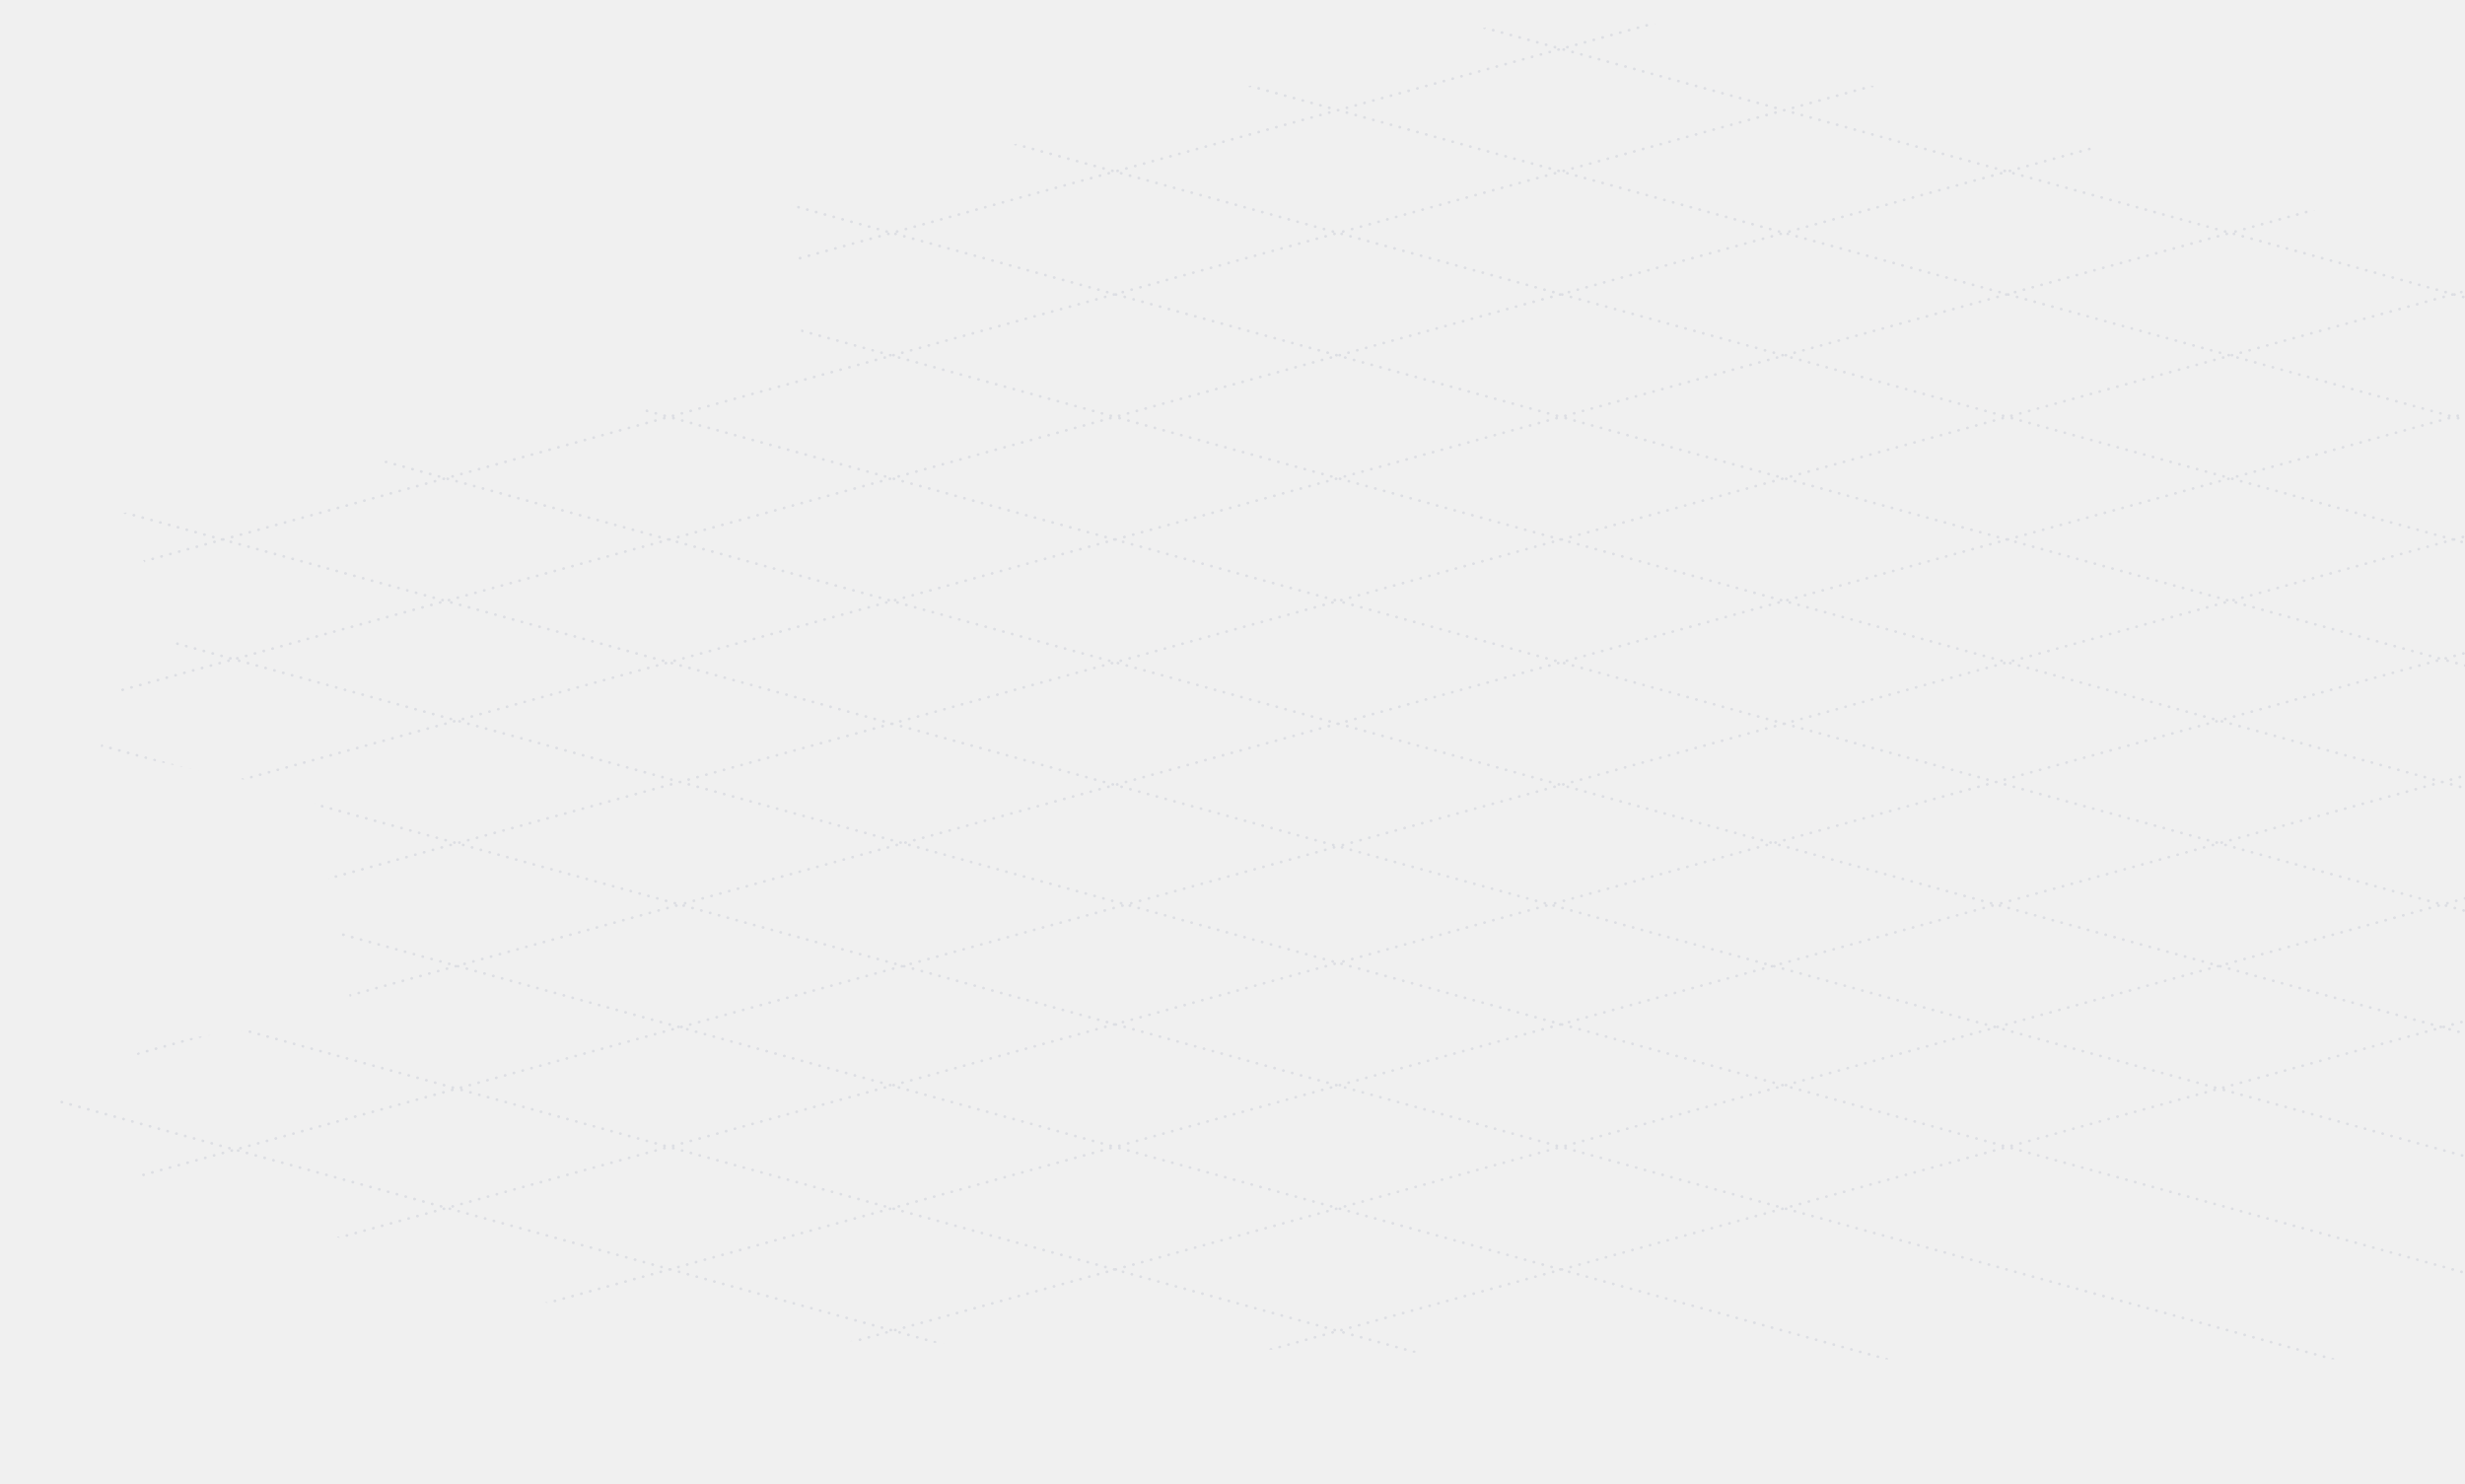
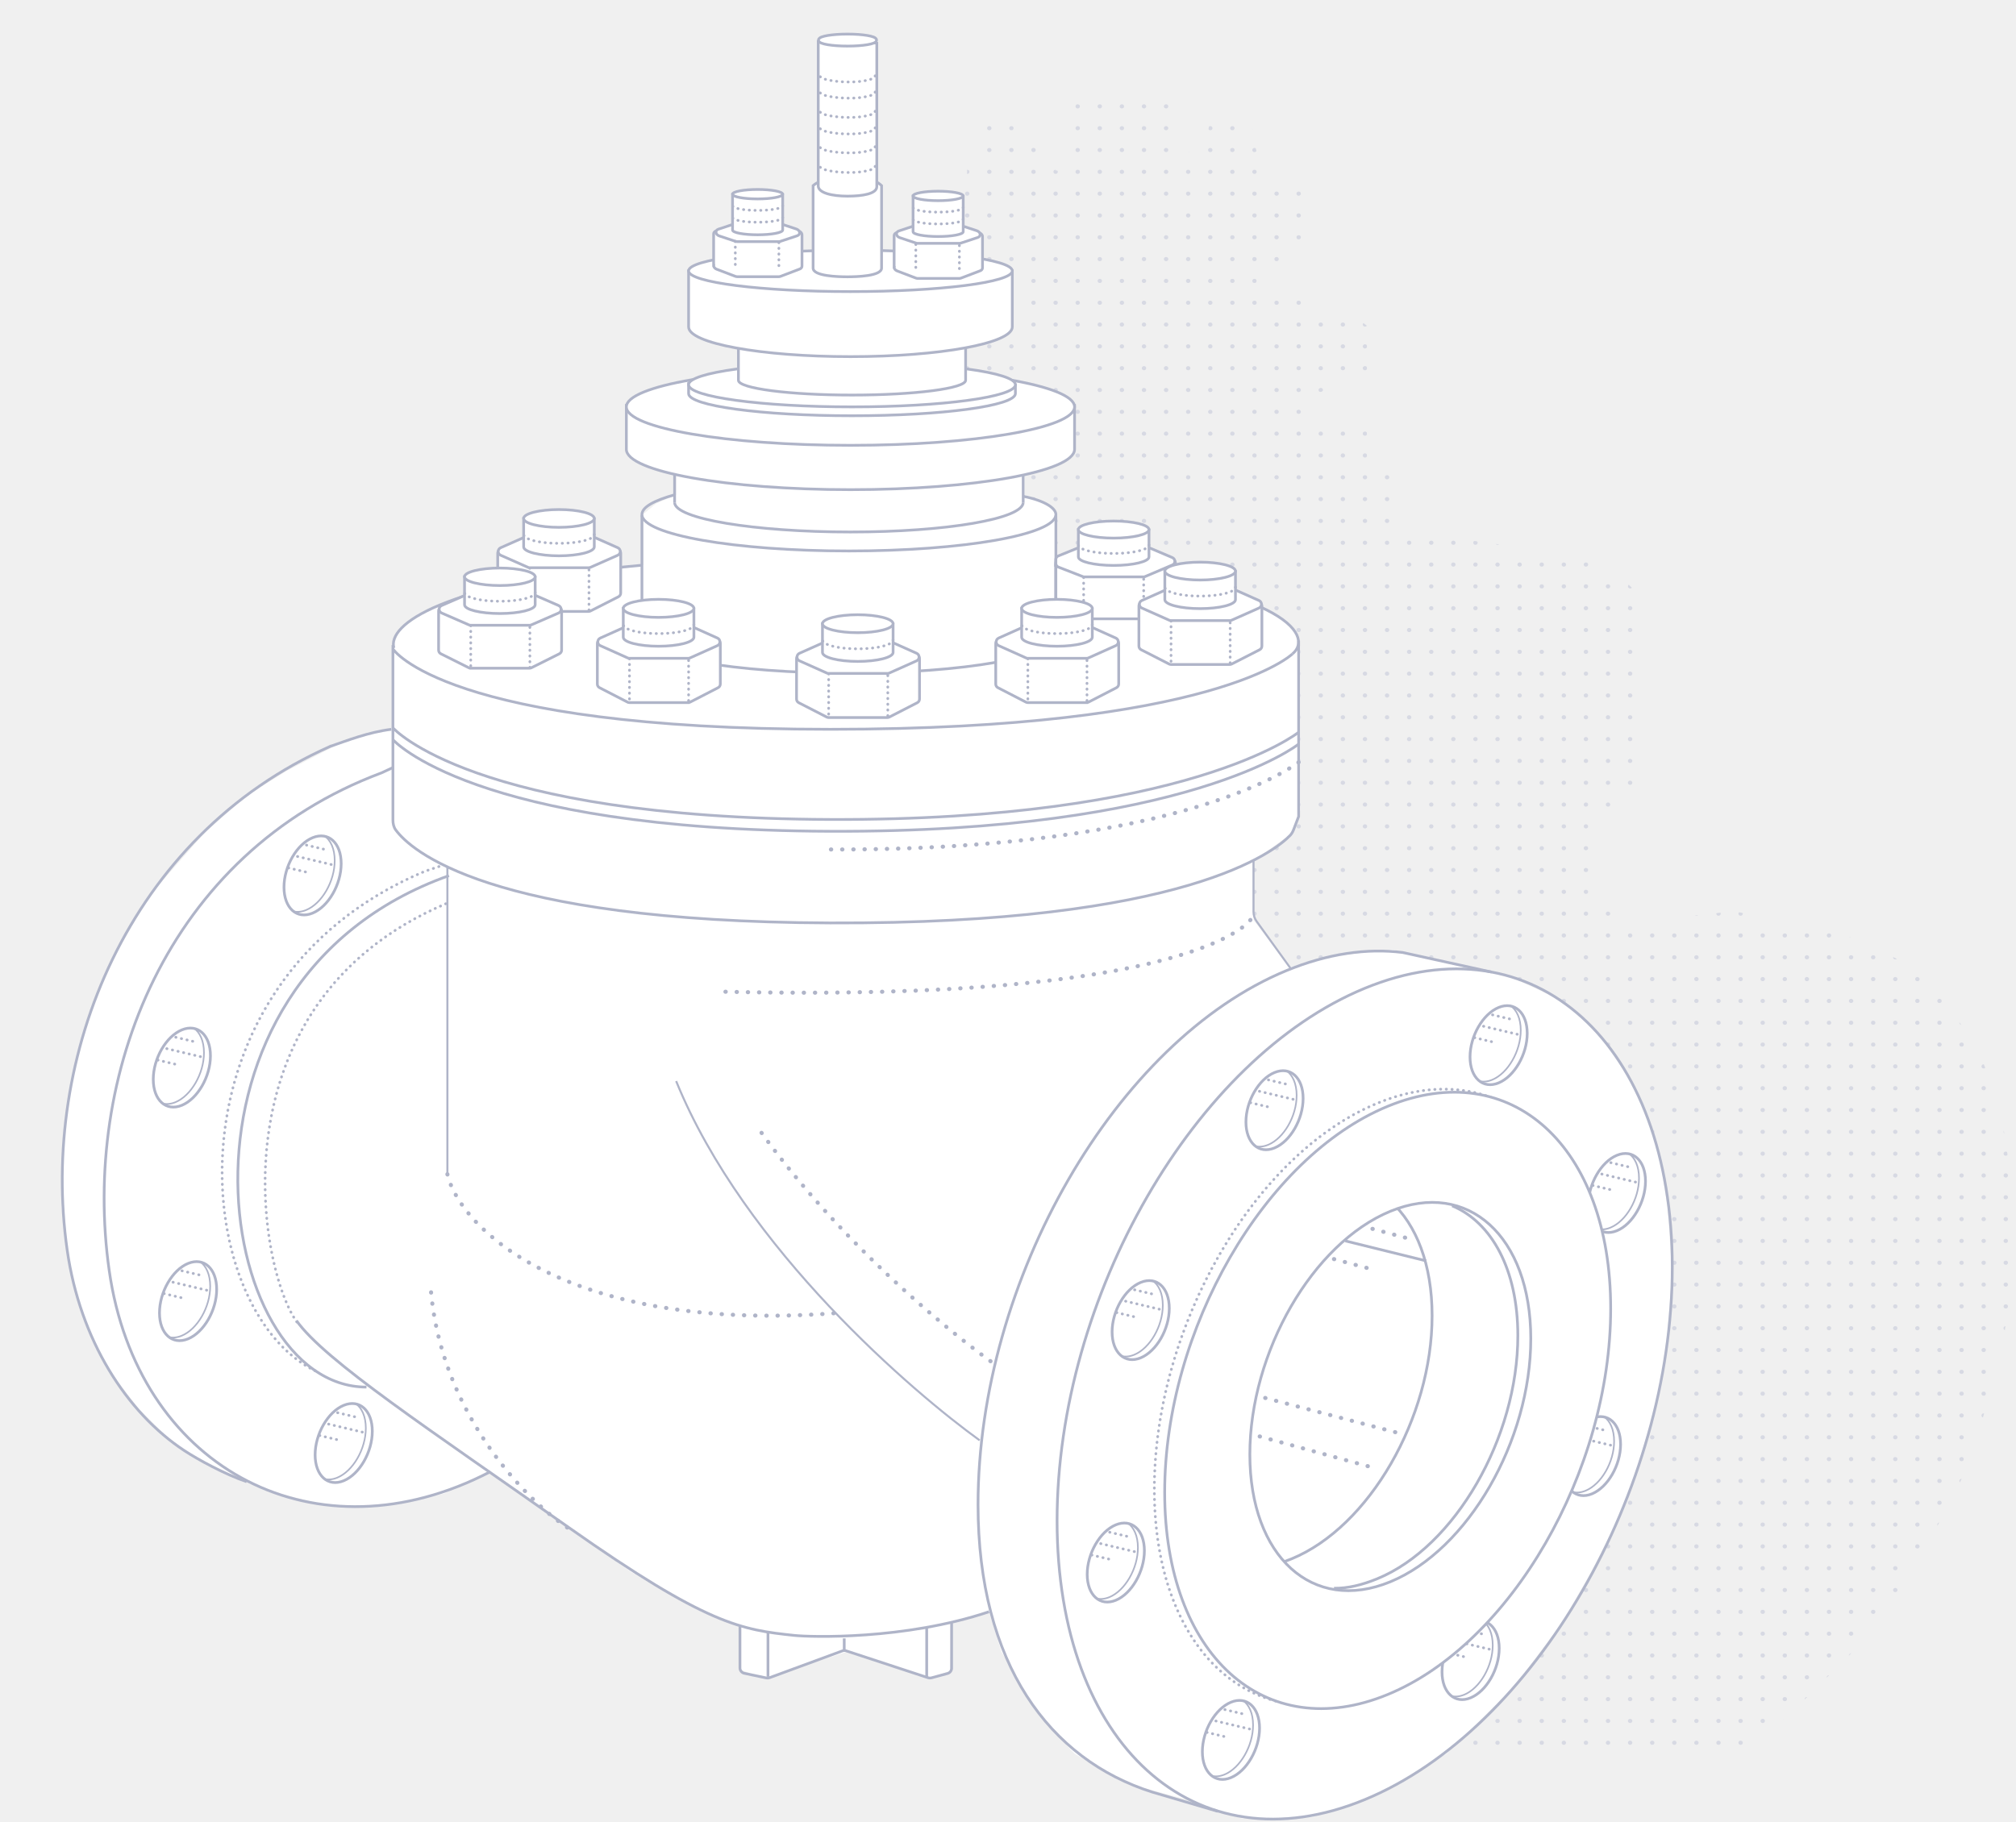
- <svg xmlns="http://www.w3.org/2000/svg" width="1105" height="665" fill="none">
-   <mask id="a" maskUnits="userSpaceOnUse" x="0" y="0" width="1348" height="666">
-     <path d="M1215 144l132 521-240-55.057H780L294 600 2 508.5 68.5 467l89-12.5-17.5-98-96-20 10-35 50-31-35.5-11L51 230.211l309-61.535L354 89 709 1l506 143z" fill="#C4C4C4" stroke="#000" stroke-width="1.2" />
+ <svg xmlns="http://www.w3.org/2000/svg" width="739" height="668" fill="none">
+   <mask id="a" maskUnits="userSpaceOnUse" x="148" y="0" width="591" height="647">
+     <path fill-rule="evenodd" clip-rule="evenodd" d="M326.5 141l13 3.5V157l4 8-35.5 28.5c4.271 1.861 9 3.923 14.045 6.124l-23.444 3.847-17.684 6.504-8.557 5.962-2.852 7.045v29.81l-18.825 5.42-19.967 10.297-14.831 9.214-15.403 13.55-19.966 22.764-13.691 23.305-8.557 19.512-6.275 24.389-3.423 22.222-.57 24.931 3.993 27.641 6.275 18.428 8.557 15.718 9.698 12.465 13.12 13.008 16.544 9.756 21.677 8.13 17.114 4.336h22.818l20.537-4.336 15.973-8.13 52.482 36.855 25.67 14.634 14.262 5.42v15.717l8.557 3.252 30.805-9.755 30.234 9.755 7.416-2.71.57-17.885 13.691-3.794 4.564 14.634 13.691 23.305 13.12 14.092v16.633l37.08.497 20.537.045 25.1-.542h29.664l23.959-16.633 24.53-24.39 17.684-23.305 10.839-18.97 12.55-24.389 9.127-29.81 3.993-16.801 2.282-16.802 1.712-22.221-1.712-23.848-3.423-21.679-7.986-21.68-13.121-18.97-7.416-7.587-8.556-6.504-18.826-8.672-41.643-9.214-19.966 2.168-17.684 4.336-13.121-17.344v-21.679l14.262-10.298 2.852-8.13v-60.161l-1.711-5.419-4.564-4.336-19.396-9.756-63.891-9.096v-.823l.12-.052-.12-.096V174.4l-2.852-3.252-8.557-3.794V154l-19.971.57V144.5l13-3.5 7-4v-17.5l-7-5.5-17-3.5-8.5-4h-8v-8l16.5-5V70l-11-5.5V56h-5.5l-2.5-14h-14l-2.5 11.5-6.5 2.5-1.5 6.5h-4V0H391v62.5h-4l-1.5-6.5-6.5-2.5-2.5-11.5h-14L360 56h-5.5v8.5l-11 5.5v23.5l16.5 5v8h-8l-8.5 4-17 3.5-7 5.5V137l7 4z" fill="#9A9A9A" />
  </mask>
-   <g mask="url(#a)" stroke="#D6D8DF" stroke-width="1.2" stroke-miterlimit="10" stroke-linecap="round" stroke-dasharray="0.1 4">
-     <path d="M-2062-25.622L273.651 616.633M-1862-25.622L473.651 616.633M-2262-25.622L73.65 616.633M327.002-25.622L2662.65 616.633M527.002-25.622L2862.65 616.633M127.002-25.622L2462.65 616.633M-272.998-25.622L2062.65 616.633M-72.998-25.622L2262.65 616.633M-472.998-25.622L1862.65 616.633M-872.998-25.622L1462.65 616.633M-672.998-25.622L1662.65 616.633M-1063-25.622l2335.65 642.255M-1463-25.622L872.651 616.633M-1263-25.622l2335.65 642.255M-1663-25.622L672.651 616.633M872.648-25.622L-1463 616.633M672.648-25.622L-1663 616.633M1072.65-25.622L-1263 616.633M1472.65-25.622L-863 616.633M1272.65-25.622L-1063 616.633M1672.65-25.622L-663 616.633M2072.65-25.622L-263 616.633M1872.65-25.622L-463 616.633M2262.65-25.622L-73 616.633M2662.65-25.622L327 616.633M2462.65-25.622L127 616.633M2862.65-25.622L527 616.633M273.648-25.622L-2062 616.633M73.648-25.622L-2262 616.633M473.648-25.622L-1862 616.633" />
+   <g mask="url(#a)" stroke="#C6CADA" stroke-width="1.5" stroke-miterlimit="10" stroke-linecap="round" stroke-dasharray="0.1 8">
+     <path d="M314 639h581m-581-8h581m-581-8h581m-581-8h581m-581-8h581m-581-8h581m-581-8h581m-581-8h581m-581-8h581m-581-8h581m-581-8h581m-581-8h581m-581-8h581m-581-8h581m-581-8h581m-581-8h581m-581-8h581m-581-8h581m-581-8h581m-581-8h581m-581-8h581m-581-8h581m-581-8h581m-581-8h581m-581-8h581m-581-8h581m-581-8h581m-581-8h581m-581-8h581m-581-8h581m-581-8h581m-581-8h581m-581-8h581m-581-8h581m-581-8h581m-581-8h581m-581-8h581m-581-8h581m-581-8h581m-581-8h581m-581-8h581m-581-8h581m-581-8h581m-581-8h581m-581-8h581m-581-8h581m-581-8h581m-581-8h581m-581-8h581m-581-8h581m-581-8h581m-581-8h581m-581-8h581m-581-8h581m-581-8h581m-581-8h581m-581-8h581m-581-8h581m-581-8h581m-581-8h581m-581-8h581m-581-8h581m-581-8h581m-581-8h581m-581 0h581m-581-8h581m-581-8h581m-581-8h581m-581-8h581m-581-8h581m-581-8h581m-581-8h581m-581-8h581m-581-8h581m-581-8h581m-581-8h581m-581-8h581" />
  </g>
+   <path d="M247.856 181.426v-9.707l127.783-3.647v13.354l8.557 3.794 2.852 3.252v19.975l63.892 9.096 19.395 9.756 4.564 4.336 1.711 5.42v60.16l-2.852 8.13-14.261 10.298v21.679l13.12 17.344 17.684-4.336 19.966-2.168 41.644 9.214 18.825 8.672 8.557 6.504 7.416 7.587 13.12 18.97 7.987 21.68 3.423 21.679 1.711 23.848-1.711 22.221-2.282 16.802-3.993 16.801-9.128 29.81-12.55 24.389-10.839 18.97-17.684 23.305-24.53 24.39-23.959 14.634-25.67 8.671-25.101.542-20.536-7.046-22.248-5.961-18.825-10.84-13.121-14.092-13.691-23.305-4.563-14.634-13.691 3.794-.571 17.886-7.416 2.709-30.234-9.755-30.805 9.755-8.557-3.251v-15.718l-14.261-5.42-25.671-14.634-52.482-36.855-15.973 8.13-20.536 4.336h-22.819l-17.113-4.336-21.678-8.13-16.543-9.756-13.12-13.007-9.699-12.466-8.556-15.718-6.275-18.427-3.994-27.642.57-24.931 3.424-22.222 6.275-24.389 8.556-19.512 13.691-23.305 19.967-22.764 15.402-13.55 14.832-9.213 19.966-10.298 18.825-5.42v-29.809l2.852-7.046 8.557-5.962 17.684-6.504 62.751-10.298v-18.773l4.564-3.794 7.415-3.252z" fill="#fff" />
+   <path d="M247.286 172.495v11.727m127.781-10.101v10.101m98.69 55.543c8.557-7.046-4.678-25.149-87.28-32.52m-151.168 0c-73.534 6.562-93.451 22.058-90.902 30.352m126.838 358.796v15.18c0 .945.662 1.761 1.587 1.957l8.118 1.713c.368.078.751.05 1.104-.08l26.758-9.858a2.003 2.003 0 0 1 1.315-.023l30.145 9.894a2 2 0 0 0 1.147.029l5.932-1.61a1.998 1.998 0 0 0 1.476-1.93v-16.898" stroke="#AFB4C8" />
+   <path d="M459.496 315.101v19.198c0 1.261.397 2.49 1.134 3.512l12.557 17.397M359.095 528.102c-23.769-17.163-86.139-69.916-111.24-131.703" stroke="#AFB4C8" stroke-width=".75" />
+   <path d="M363.095 499.102c-17.632-12.731-56.502-45.044-85.646-86.102" stroke="#AFB4C8" stroke-width="1.5" stroke-miterlimit="10" stroke-linecap="round" stroke-dasharray="0.1 4" />
+   <path d="M446.376 664.141l-23.959-7.045c-37.65-11.924-63.9-46.954-63.9-105.417 0-82.401 50.638-170.073 113.103-195.82 15.05-6.203 29.414-8.246 42.548-6.62l32.621 7.179" stroke="#AFB4C8" stroke-miterlimit="10" />
+   <path d="M553.636 368.674c2.334 1.574 3.822 4.802 3.822 9.102 0 7.637-4.693 15.762-10.481 18.147-1.71.705-3.325.83-4.75.46" stroke="#AFB4C8" stroke-width=".6" stroke-miterlimit="10" />
+   <path d="M559.827 378.907c0 7.636-4.693 15.761-10.481 18.147-5.789 2.385-10.482-1.871-10.482-9.507 0-7.636 4.693-15.761 10.482-18.147 5.788-2.386 10.481 1.871 10.481 9.507z" stroke="#AFB4C8" stroke-miterlimit="10" />
+   <path d="M547.11 372.106l6.598 1.567m-9.896 2.612l13.196 3.134m-16.493 1.045l6.597 1.567" stroke="#AFB4C8" stroke-miterlimit="10" stroke-linecap="round" stroke-dasharray="0.1 2" />
+   <path d="M471.487 392.522c2.334 1.574 3.822 4.802 3.822 9.102 0 7.636-4.693 15.761-10.481 18.147-1.71.705-3.324.83-4.75.459" stroke="#AFB4C8" stroke-width=".6" stroke-miterlimit="10" />
+   <path d="M477.681 402.754c0 7.637-4.693 15.761-10.481 18.147-5.788 2.386-10.481-1.87-10.481-9.507 0-7.636 4.693-15.761 10.481-18.146 5.789-2.386 10.481 1.87 10.481 9.506z" stroke="#AFB4C8" stroke-miterlimit="10" />
+   <path d="M464.96 395.954l6.598 1.567m-9.895 2.611l13.195 3.135m-16.495 1.044l6.598 1.567" stroke="#AFB4C8" stroke-miterlimit="10" stroke-linecap="round" stroke-dasharray="0.1 2" />
+   <path d="M455.514 623.408c2.334 1.574 3.822 4.803 3.822 9.103 0 7.636-4.693 15.761-10.482 18.147-1.709.704-3.324.83-4.75.459" stroke="#AFB4C8" stroke-width=".6" stroke-miterlimit="10" />
+   <path d="M461.709 633.642c0 7.636-4.693 15.761-10.482 18.146-5.788 2.386-10.481-1.87-10.481-9.506 0-7.637 4.693-15.761 10.481-18.147 5.789-2.386 10.482 1.871 10.482 9.507z" stroke="#AFB4C8" stroke-miterlimit="10" />
+   <path d="M448.992 626.84l6.598 1.567m-9.895 2.612l13.196 3.135m-16.495 1.044l6.597 1.567" stroke="#AFB4C8" stroke-miterlimit="10" stroke-linecap="round" stroke-dasharray="0.1 2" />
+   <path d="M543.366 594.141c2.334 1.574 3.822 4.802 3.822 9.102 0 7.637-4.693 15.762-10.481 18.147-1.71.705-3.324.83-4.75.46" stroke="#AFB4C8" stroke-width=".6" stroke-miterlimit="10" />
+   <path d="M549.56 604.374c0 7.636-4.693 15.761-10.481 18.147-5.788 2.385-10.481-1.871-10.481-9.507 0-7.636 4.693-15.761 10.481-18.147 5.789-2.385 10.481 1.871 10.481 9.507z" stroke="#AFB4C8" stroke-miterlimit="10" />
+   <path d="M536.848 597.573l6.597 1.567m-9.896 2.612l13.195 3.134m-16.493 1.045l6.598 1.567" stroke="#AFB4C8" stroke-miterlimit="10" stroke-linecap="round" stroke-dasharray="0.1 2" />
+   <path d="M422.425 469.484c2.334 1.574 3.822 4.803 3.822 9.103 0 7.636-4.693 15.761-10.481 18.146-1.71.705-3.324.83-4.75.46" stroke="#AFB4C8" stroke-width=".6" stroke-miterlimit="10" />
+   <path d="M428.621 479.717c0 7.636-4.693 15.761-10.482 18.147-5.788 2.385-10.481-1.871-10.481-9.507 0-7.636 4.693-15.761 10.481-18.147 5.789-2.385 10.482 1.871 10.482 9.507z" stroke="#AFB4C8" stroke-miterlimit="10" />
+   <path d="M415.903 472.916l6.598 1.567m-9.894 2.612l13.196 3.134m-16.495 1.045l6.597 1.567" stroke="#AFB4C8" stroke-miterlimit="10" stroke-linecap="round" stroke-dasharray="0.1 2" />
+   <path d="M70.95 376.888c2.333 1.574 3.821 4.802 3.821 9.102 0 7.636-4.693 15.761-10.481 18.147-1.71.705-3.324.83-4.75.46" stroke="#AFB4C8" stroke-width=".6" stroke-miterlimit="10" />
+   <path d="M77.144 387.121c0 7.636-4.693 15.761-10.481 18.147-5.788 2.386-10.481-1.871-10.481-9.507 0-7.636 4.692-15.761 10.48-18.147 5.79-2.385 10.482 1.871 10.482 9.507z" stroke="#AFB4C8" stroke-miterlimit="10" />
+   <path d="M64.427 380.32l6.597 1.567m-9.894 2.612l13.195 3.134m-16.495 1.045l6.598 1.567" stroke="#AFB4C8" stroke-miterlimit="10" stroke-linecap="round" stroke-dasharray="0.1 2" />
+   <path d="M73.233 462.522c2.334 1.574 3.822 4.802 3.822 9.102 0 7.637-4.693 15.761-10.48 18.147-1.71.705-3.325.83-4.75.46" stroke="#AFB4C8" stroke-width=".6" stroke-miterlimit="10" />
+   <path d="M79.425 472.754c0 7.637-4.692 15.762-10.48 18.147-5.79 2.386-10.482-1.87-10.482-9.506 0-7.637 4.693-15.762 10.481-18.147 5.79-2.386 10.481 1.871 10.481 9.506z" stroke="#AFB4C8" stroke-miterlimit="10" />
+   <path d="M66.71 465.954l6.598 1.567m-9.895 2.612l13.195 3.134m-16.495 1.045l6.598 1.567" stroke="#AFB4C8" stroke-miterlimit="10" stroke-linecap="round" stroke-dasharray="0.1 2" />
+   <path d="M130.278 514.553c2.334 1.574 3.822 4.802 3.822 9.102 0 7.636-4.693 15.761-10.481 18.147-1.71.705-3.324.83-4.75.46" stroke="#AFB4C8" stroke-width=".6" stroke-miterlimit="10" />
+   <path d="M136.474 524.785c0 7.637-4.693 15.762-10.481 18.147-5.788 2.386-10.481-1.87-10.481-9.507 0-7.636 4.693-15.761 10.481-18.146 5.789-2.386 10.481 1.87 10.481 9.506z" stroke="#AFB4C8" stroke-miterlimit="10" />
+   <path d="M123.754 517.985l6.598 1.567m-9.895 2.612l13.195 3.134m-16.495 1.044l6.598 1.568" stroke="#AFB4C8" stroke-miterlimit="10" stroke-linecap="round" stroke-dasharray="0.1 2" />
+   <path d="M118.87 306.429c2.334 1.574 3.822 4.803 3.822 9.103 0 7.636-4.693 15.761-10.481 18.146-1.71.705-3.324.83-4.75.46" stroke="#AFB4C8" stroke-width=".6" stroke-miterlimit="10" />
+   <path d="M125.064 316.662c0 7.636-4.693 15.761-10.481 18.147-5.789 2.385-10.481-1.871-10.481-9.507 0-7.636 4.692-15.761 10.481-18.147 5.789-2.386 10.481 1.871 10.481 9.507z" stroke="#AFB4C8" stroke-miterlimit="10" />
+   <path d="M112.344 309.861l6.597 1.567m-9.895 2.612l13.195 3.134m-16.493 1.045l6.598 1.567" stroke="#AFB4C8" stroke-miterlimit="10" stroke-linecap="round" stroke-dasharray="0.1 2" />
+   <path d="M413.3 558.37c2.334 1.574 3.822 4.802 3.822 9.102 0 7.637-4.693 15.761-10.481 18.147-1.71.705-3.324.83-4.75.46" stroke="#AFB4C8" stroke-width=".6" stroke-miterlimit="10" />
+   <path d="M419.497 568.602c0 7.637-4.693 15.762-10.482 18.147-5.788 2.386-10.481-1.87-10.481-9.506 0-7.637 4.693-15.762 10.481-18.147 5.789-2.386 10.482 1.87 10.482 9.506z" stroke="#AFB4C8" stroke-miterlimit="10" />
+   <path d="M406.776 561.802l6.598 1.567m-9.895 2.612l13.196 3.134m-16.495 1.045l6.597 1.567" stroke="#AFB4C8" stroke-miterlimit="10" stroke-linecap="round" stroke-dasharray="0.1 2" />
+   <path d="M596.989 422.873c2.334 1.574 3.822 4.802 3.822 9.103 0 7.636-4.693 15.761-10.481 18.146-1.71.705-3.324.83-4.75.46" stroke="#AFB4C8" stroke-width=".6" stroke-miterlimit="10" />
+   <path d="M603.185 433.106c0 7.636-4.693 15.761-10.481 18.147-5.788 2.385-10.481-1.871-10.481-9.507 0-7.636 4.693-15.761 10.481-18.147 5.789-2.386 10.481 1.871 10.481 9.507z" stroke="#AFB4C8" stroke-miterlimit="10" />
+   <path d="M590.463 426.305l6.598 1.567m-9.894 2.612l13.195 3.134m-16.495 1.045l6.598 1.567" stroke="#AFB4C8" stroke-miterlimit="10" stroke-linecap="round" stroke-dasharray="0.1 2" />
+   <path d="M587.862 519.347c2.334 1.574 3.822 4.802 3.822 9.102 0 7.637-4.693 15.762-10.481 18.147-1.71.705-3.324.83-4.75.46" stroke="#AFB4C8" stroke-width=".6" stroke-miterlimit="10" />
+   <path d="M594.056 529.58c0 7.636-4.693 15.761-10.481 18.147-5.788 2.385-10.481-1.871-10.481-9.507 0-7.636 4.693-15.761 10.481-18.147 5.789-2.386 10.481 1.871 10.481 9.507z" stroke="#AFB4C8" stroke-miterlimit="10" />
+   <path d="M581.334 522.779l6.598 1.567m-9.895 2.612l13.195 3.134m-16.495 1.045l6.598 1.567m5.296-54.049c0 59.556-36.598 122.921-81.745 141.53-45.147 18.609-81.746-14.586-81.746-74.142s36.599-122.922 81.746-141.531c45.147-18.608 81.745 14.586 81.745 74.143z" stroke="#AFB4C8" stroke-miterlimit="10" stroke-linecap="round" stroke-dasharray="0.1 2" />
+   <path d="M590.423 479.782c0 59.556-36.598 122.921-81.745 141.53-45.147 18.609-81.746-14.586-81.746-74.142s36.599-122.922 81.746-141.53c45.147-18.609 81.745 14.585 81.745 74.142z" fill="#fff" stroke="#AFB4C8" stroke-miterlimit="10" />
+   <mask id="b" maskUnits="userSpaceOnUse" x="458" y="440" width="104" height="144">
+     <path d="M561.135 490.83c0 37.513-23.053 77.426-51.49 89.147-28.437 11.721-51.49-9.188-51.49-46.701s23.053-77.425 51.49-89.146c28.437-11.721 51.49 9.187 51.49 46.7z" fill="#fff" />
+   </mask>
+   <g mask="url(#b)">
+     <path d="M524.96 482.413c0 37.513-23.053 77.425-51.49 89.146-28.437 11.722-51.49-9.187-51.49-46.7 0-37.513 23.053-77.426 51.49-89.147 28.437-11.721 51.49 9.188 51.49 46.701z" stroke="#AFB4C8" stroke-miterlimit="10" />
+   </g>
+   <path d="M561.135 490.83c0 37.513-23.053 77.425-51.49 89.147-28.437 11.721-51.49-9.188-51.49-46.701s23.053-77.425 51.49-89.146c28.437-11.721 51.49 9.187 51.49 46.7z" stroke="#AFB4C8" stroke-miterlimit="10" />
+   <path d="M489.002 582.348c5.007.078 10.35-1.211 15.898-3.498 28.437-11.722 51.49-51.634 51.49-89.147 0-24.23-9.617-41.533-24.091-47.59" stroke="#AFB4C8" stroke-miterlimit="10" />
+   <path d="M463.782 512.574l47.891 12.603m-8.569-74.609l13.106 3.529" stroke="#AFB4C8" stroke-width="1.5" stroke-miterlimit="10" stroke-linecap="round" stroke-dasharray="0.1 4" />
+   <path d="M493.154 454.995l29.656 7.326" stroke="#AFB4C8" stroke-miterlimit="10" />
+   <path d="M488.987 461.659l14.427 3.874m-41.648 61.156l40.329 11.091" stroke="#AFB4C8" stroke-width="1.5" stroke-miterlimit="10" stroke-linecap="round" stroke-dasharray="0.1 4" />
+   <path d="M613 464.644c0 82.148-50.482 169.55-112.755 195.218-62.273 25.667-112.755-20.119-112.755-102.267s50.482-169.55 112.755-195.217C562.518 336.71 613 382.496 613 464.644zM144.033 281.43a133.507 133.507 0 0 0-4.186 1.946c-79.1 29.557-109.972 111.354-99.806 182.54 10.167 71.187 73.224 106.075 136.622 75.25 1.044-.508 2.083-1.03 3.117-1.565" stroke="#AFB4C8" stroke-miterlimit="10" />
+   <path d="M121.018 273.688C47.055 306.494 14.468 387.21 24.634 458.397c4.692 32.853 21.685 59.498 42.957 73.5 4.898 3.223 14.832 8.672 22.819 11.381m30.608-269.59c1.397-.679-1.394.618 0 0zm0 0c6.279-2.168 13.888-5.198 22.445-6.282" stroke="#AFB4C8" stroke-miterlimit="10" />
+   <path d="M108.666 484.201c10.268 14.634 49.059 40.107 99.83 75.879 50.771 35.771 63.321 37.517 82.717 39.565 5.704.602 40.274 1.734 71.307-8.672m-228.187-82.382c-56.475 0-79.291-148.505 30.236-187.528" stroke="#AFB4C8" />
+   <path d="M115.509 502.629C69.302 479.865 58.963 360.056 155.8 319.437l6.487-2.168m1.141 14.092c-86.71 36.855-68.455 135.497-54.196 153.924" stroke="#AFB4C8" stroke-miterlimit="10" stroke-linecap="round" stroke-dasharray="0.1 2" />
+   <path d="M164 430.544c4.564 19.873 44.382 58.318 142.044 50.947" stroke="#AFB4C8" stroke-width="1.5" stroke-miterlimit="10" stroke-linecap="round" stroke-dasharray="0.1 4" />
+   <path d="M164 430.544V317.811" stroke="#AFB4C8" stroke-width=".75" />
+   <path d="M144.031 236.513v64.103c0 1.333.263 2.641 1.053 3.715 5.178 7.037 33.068 33.605 159.246 34.075 130.866.488 163.392-26.659 168.603-32.114.586-.612.976-1.347 1.279-2.139l1.826-4.77v-64.496" stroke="#AFB4C8" />
+   <path d="M144.031 271.2s29.094 33.114 160.299 33.603c131.205.489 171.708-31.977 171.708-31.977" stroke="#AFB4C8" />
+   <path d="M144.031 266.864s29.094 33.114 160.299 33.603c131.205.489 171.708-31.977 171.708-31.977" stroke="#AFB4C8" />
+   <path d="M476.038 279.49s-40.502 32.466-171.708 31.977m154.026 25.855s-20.536 30.352-193.385 26.29" stroke="#AFB4C8" stroke-width="1.5" stroke-miterlimit="10" stroke-linecap="round" stroke-dasharray="0.1 4" />
+   <path d="M144.031 237.942s18.825 29.459 160.299 29.459c141.474 0 169.426-27.636 169.426-27.636" stroke="#AFB4C8" />
+   <path d="M429.339 204.951h-40.834c-.83 0-1.497.65-1.497 1.46v14.858c0 .58.347 1.112.887 1.36l.211-.446-.211.446 8.993 4.132c.205.095.428.143.653.143h21.579c.235 0 .465-.053.674-.154l10.262-5.012c.505-.247.823-.75.823-1.305v-13.98c0-.826-.693-1.502-1.54-1.502z" fill="#fff" stroke="#AFB4C8" stroke-miterlimit="10" />
+   <path d="M387.006 206.534l.506.007-.506-.007c0 .613.387 1.168.973 1.396l.182-.458-.182.458 8.967 3.489c.181.071.374.107.567.107h21.64c.207 0 .412-.042.601-.122l-.207-.453.207.453 10.007-4.252c1.209-.514 1.189-2.197-.034-2.716l-9.98-4.241-.196.452.196-.452a1.564 1.564 0 0 0-.611-.125h-21.631c-.2 0-.397.039-.58.113l-9.002 3.66a1.455 1.455 0 0 0-.917 1.347v1.344z" fill="#fff" stroke="#AFB4C8" stroke-miterlimit="10" />
+   <path d="M421.181 204.193c0 1.729-5.795 3.13-12.945 3.13-7.149 0-12.944-1.401-12.944-3.13l-.001-10.019c4.428 0 19.776-2.831 25.89 0v10.019z" fill="#fff" stroke="#AFB4C8" stroke-miterlimit="10" />
+   <path d="M421.181 199.809c0 1.729-5.796 3.131-12.945 3.131s-12.945-1.402-12.945-3.131" stroke="#AFB4C8" stroke-miterlimit="10" stroke-linecap="round" stroke-dasharray="0.1 2" />
+   <ellipse cx="408.233" cy="194.174" rx="12.945" ry="3.131" fill="#fff" stroke="#AFB4C8" stroke-miterlimit="10" />
+   <path d="M397.229 211.706v15.653m22.007-15.027v15.653" stroke="#AFB4C8" stroke-miterlimit="10" stroke-linecap="round" stroke-dasharray="0.1 2" />
+   <path d="M418.99 220.688a1.51 1.51 0 0 0-1.501 1.515l-.006 14.688a1.5 1.5 0 0 0 .813 1.337l10.269 5.249c.209.107.439.162.672.162h21.57c.235 0 .467-.056.677-.163l10.26-5.245c.505-.258.824-.781.824-1.351v-14.693a1.49 1.49 0 0 0-1.485-1.499H418.99z" fill="#fff" stroke="#AFB4C8" stroke-miterlimit="10" />
+   <path d="M451.449 215.707l-.203.459.203-.459a1.477 1.477 0 0 0-.6-.128h-21.626c-.208 0-.413.044-.604.129l-10.053 4.471c-1.19.53-1.198 2.231-.013 2.759l10.064 4.476c.189.084.393.127.6.127h21.626c.207 0 .413-.043.603-.128l10.054-4.472c1.19-.529 1.198-2.231.012-2.758l-10.063-4.476z" fill="#fff" stroke="#AFB4C8" stroke-miterlimit="10" />
+   <path d="M452.88 219.88c0 1.809-5.795 3.277-12.944 3.277-7.15 0-12.945-1.468-12.945-3.277l-.001-10.487c4.428 0 19.776-2.964 25.89 0v10.487z" fill="#fff" stroke="#AFB4C8" stroke-miterlimit="10" />
+   <path d="M452.88 215.291c0 1.81-5.796 3.278-12.945 3.278s-12.945-1.468-12.945-3.278" stroke="#AFB4C8" stroke-miterlimit="10" stroke-linecap="round" stroke-dasharray="0.1 2" />
+   <ellipse cx="439.932" cy="209.393" rx="12.945" ry="3.277" fill="#fff" stroke="#AFB4C8" stroke-miterlimit="10" />
+   <path d="M429.262 227.665v16.175m21.677-15.553v15.553" stroke="#AFB4C8" stroke-miterlimit="10" stroke-linecap="round" stroke-dasharray="0.1 2" />
+   <path d="M247.288 181.426c-7.582 2.082-11.979 4.559-11.979 7.218 0 7.388 33.968 13.377 75.871 13.377 41.902 0 75.871-5.989 75.871-13.377 0-2.305-3.994-5.05-11.98-6.676" stroke="#AFB4C8" stroke-miterlimit="10" />
+   <path d="M375.069 184.222c0 5.987-28.035 10.84-63.321 10.84s-64.462-4.853-64.462-10.84" stroke="#AFB4C8" stroke-miterlimit="10" />
+   <path d="M311.75 179.54c45.368 0 82.146-6.619 82.146-14.785v-16.108H229.604v16.108c0 8.166 36.778 14.785 82.146 14.785z" fill="#fff" stroke="#AFB4C8" stroke-miterlimit="10" />
+   <path d="M247.288 226.215c-7.582 2.082-11.979 4.559-11.979 7.218 0 7.388 33.968 13.377 75.871 13.377 41.902 0 75.871-5.989 75.871-13.377 0-2.305-3.306-4.474-9.128-6.367" stroke="#AFB4C8" stroke-miterlimit="10" />
+   <path d="M293.49 240.039c-.827 0-1.501.683-1.501 1.52l-.006 14.758c0 .566.312 1.082.809 1.337l10.273 5.274c.207.107.437.162.67.162h21.57c.235 0 .467-.056.677-.164l10.26-5.267c.505-.26.824-.785.824-1.357v-14.764c0-.83-.66-1.499-1.479-1.499H293.49z" fill="#fff" stroke="#AFB4C8" stroke-miterlimit="10" />
+   <path d="M303.723 234.908c-.208 0-.413.044-.604.129l-10.058 4.494c-1.188.531-1.199 2.234-.017 2.762l10.072 4.5c.188.084.392.128.598.128h21.627c.207 0 .413-.044.604-.13l10.058-4.493c1.188-.531 1.198-2.235.016-2.763l-10.071-4.5a1.467 1.467 0 0 0-.599-.127h-21.626z" fill="#fff" stroke="#AFB4C8" stroke-miterlimit="10" />
+   <path d="M327.379 239.226c0 1.818-5.795 3.292-12.944 3.292-7.15 0-12.945-1.474-12.945-3.292l-.001-10.534c4.428 0 19.776-2.977 25.89 0v10.534z" fill="#fff" stroke="#AFB4C8" stroke-miterlimit="10" />
+   <path d="M327.379 234.617c0 1.818-5.796 3.292-12.945 3.292s-12.945-1.474-12.945-3.292" stroke="#AFB4C8" stroke-miterlimit="10" stroke-linecap="round" stroke-dasharray="0.1 2" />
+   <ellipse cx="314.431" cy="228.692" rx="12.945" ry="3.292" fill="#fff" stroke="#AFB4C8" stroke-miterlimit="10" />
+   <path d="M303.76 247.046v15.622m21.677-14.997v15.622" stroke="#AFB4C8" stroke-miterlimit="10" stroke-linecap="round" stroke-dasharray="0.1 2" />
+   <path d="M183.952 201.336c-.827 0-1.5.677-1.5 1.51l-.006 14.618a1.5 1.5 0 0 0 .817 1.338l10.266 5.225c.209.106.44.161.674.161h21.569c.235 0 .467-.056.677-.162l10.26-5.222c.505-.257.824-.778.824-1.347v-14.621c0-.829-.666-1.5-1.49-1.5h-42.091z" fill="#fff" stroke="#AFB4C8" stroke-miterlimit="10" />
+   <path d="M194.185 196.251c-.208 0-.413.043-.604.127l-10.048 4.45c-1.193.528-1.198 2.228-.008 2.754l10.055 4.453c.189.084.394.127.601.127h21.625c.208 0 .414-.044.604-.128l10.049-4.45c1.192-.528 1.197-2.227.008-2.754l-10.055-4.452a1.484 1.484 0 0 0-.601-.127h-21.626z" fill="#fff" stroke="#AFB4C8" stroke-miterlimit="10" />
+   <path d="M217.843 200.533c0 1.802-5.795 3.263-12.945 3.263-7.149 0-12.944-1.461-12.944-3.263l-.001-10.44c4.428 0 19.776-2.95 25.89 0v10.44z" fill="#fff" stroke="#AFB4C8" stroke-miterlimit="10" />
+   <path d="M217.843 195.966c0 1.801-5.796 3.262-12.945 3.262s-12.945-1.461-12.945-3.262" stroke="#AFB4C8" stroke-miterlimit="10" stroke-linecap="round" stroke-dasharray="0.1 2" />
+   <ellipse cx="204.895" cy="190.093" rx="12.945" ry="3.262" fill="#fff" stroke="#AFB4C8" stroke-miterlimit="10" />
+   <path d="M194.225 208.284v15.483m21.677-14.864v15.483" stroke="#AFB4C8" stroke-miterlimit="10" stroke-linecap="round" stroke-dasharray="0.1 2" />
+   <path d="M235.309 189.014v33.949m151.742-33.949v33.949" stroke="#AFB4C8" />
+   <path d="M172.54 245.01l-.002-.499.002.499h21.568c.235 0 .466-.055.675-.16l10.261-5.133c.506-.253.824-.767.824-1.33v-14.354c0-.828-.677-1.501-1.511-1.501H162.28c-.829 0-1.499.665-1.499 1.488l-.006 14.358a1.5 1.5 0 0 0 .832 1.341l10.254 5.13c.211.106.443.161.679.161z" fill="#fff" stroke="#AFB4C8" stroke-miterlimit="10" />
+   <path d="M194.744 217.658l-.2.456.2-.456a1.502 1.502 0 0 0-.605-.127h-21.625c-.207 0-.413.043-.603.126l-10.031 4.367c-1.199.522-1.194 2.215.009 2.739l10.024 4.364c.191.083.397.126.606.126h21.624c.208 0 .413-.043.603-.125l10.031-4.368c1.2-.522 1.194-2.214-.009-2.738l-10.024-4.364z" fill="#fff" stroke="#AFB4C8" stroke-miterlimit="10" />
+   <path d="M196.176 221.747c0 1.772-5.795 3.208-12.945 3.208-7.149 0-12.944-1.436-12.944-3.208l-.001-10.264c4.428 0 19.776-2.901 25.89 0v10.264z" fill="#fff" stroke="#AFB4C8" stroke-miterlimit="10" />
+   <path d="M196.176 217.257c0 1.771-5.796 3.207-12.945 3.207s-12.945-1.436-12.945-3.207" stroke="#AFB4C8" stroke-miterlimit="10" stroke-linecap="round" stroke-dasharray="0.1 2" />
+   <ellipse cx="183.228" cy="211.483" rx="12.945" ry="3.208" fill="#fff" stroke="#AFB4C8" stroke-miterlimit="10" />
+   <path d="M172.558 229.368v15.222m21.677-14.614v15.223" stroke="#AFB4C8" stroke-miterlimit="10" stroke-linecap="round" stroke-dasharray="0.1 2" />
+   <path d="M398.321 257.611l.004-.504-.004.504c.235 0 .467-.057.677-.165l10.26-5.291a1.53 1.53 0 0 0 .824-1.361V235.96c0-.83-.658-1.498-1.474-1.498h-42.1c-.827 0-1.502.685-1.502 1.525l-.005 14.826c-.001.566.31 1.081.804 1.337l10.276 5.299c.207.106.436.162.669.162h21.571z" fill="#fff" stroke="#AFB4C8" stroke-miterlimit="10" />
+   <path d="M376.741 229.308l-.005.504.005-.504c-.208 0-.414.044-.605.129l-10.062 4.516c-1.187.532-1.2 2.237-.021 2.766l10.079 4.523c.188.085.392.128.598.128h21.626c.208 0 .414-.044.605-.13l10.062-4.515c1.186-.533 1.199-2.238.021-2.766l-10.079-4.524a1.466 1.466 0 0 0-.598-.127h-21.626z" fill="#fff" stroke="#AFB4C8" stroke-miterlimit="10" />
+   <path d="M400.397 233.643c0 1.826-5.796 3.306-12.945 3.306s-12.945-1.48-12.945-3.306v-10.58c4.428 0 19.776-2.99 25.89 0v10.58z" fill="#fff" stroke="#AFB4C8" stroke-miterlimit="10" />
+   <path d="M400.396 229.015c0 1.825-5.795 3.306-12.944 3.306-7.15 0-12.945-1.481-12.945-3.306" stroke="#AFB4C8" stroke-miterlimit="10" stroke-linecap="round" stroke-dasharray="0.1 2" />
+   <ellipse cx="387.448" cy="223.063" rx="12.945" ry="3.306" fill="#fff" stroke="#AFB4C8" stroke-miterlimit="10" />
+   <path d="M376.777 241.498v15.69m21.678-15.063v15.691" stroke="#AFB4C8" stroke-miterlimit="10" stroke-linecap="round" stroke-dasharray="0.1 2" />
+   <ellipse cx="311.75" cy="149.189" rx="82.146" ry="14.092" fill="#fff" stroke="#AFB4C8" />
+   <path d="M372.215 144.311c0 4.49-26.817 8.13-59.898 8.13s-59.898-3.64-59.898-8.13v-3.794c7.143-3.406 32.515-4.336 59.898-4.336 27.383 0 52.756 1.472 59.898 4.878v3.252z" fill="#fff" stroke="#AFB4C8" />
+   <ellipse cx="312.319" cy="141.059" rx="59.898" ry="8.13" fill="#fff" stroke="#AFB4C8" />
+   <path d="M353.965 139.433c0 2.994-18.645 5.42-41.644 5.42s-41.643-2.426-41.643-5.42c0-2.993-.002-7.046-.002-18.427 15.617 0 63.835-3.88 83.289 1.626v16.801z" fill="#fff" stroke="#AFB4C8" />
+   <path d="M311.749 130.761c32.765 0 59.327-4.877 59.327-10.894v-20.54H252.421v20.54c0 6.017 26.562 10.894 59.328 10.894z" fill="#fff" stroke="#AFB4C8" stroke-miterlimit="10" />
+   <ellipse cx="311.749" cy="99.326" rx="59.328" ry="7.588" fill="#fff" stroke="#AFB4C8" />
+   <path d="M261.589 97.347l.548.053-.548-.053c0 .56.439 1.103 1.096 1.354l6.85 2.614c.24.091.496.139.748.139h15.162c.228 0 .449-.039.646-.115l7.087-2.704c.5-.19.806-.594.806-1.062V86.092c0-.794-.863-1.493-1.844-1.493h-29.094c-.829 0-1.453.505-1.453 1.176l-.004 11.572z" fill="#fff" stroke="#AFB4C8" stroke-miterlimit="10" />
+   <path d="M270.106 81.892c-.203 0-.399.03-.58.09l-6.184 2.054c-1.303.433-1.107 2 .31 2.47l5.943 1.974c.214.071.439.108.661.108h15.219c.203 0 .4-.03.58-.09l6.184-2.054c1.304-.433 1.108-2-.31-2.47L285.986 82a2.1 2.1 0 0 0-.66-.108h-15.22z" fill="#fff" stroke="#AFB4C8" stroke-miterlimit="10" />
+   <path d="M286.907 84.35c0 .959-4.114 1.736-9.189 1.736-5.074 0-9.188-.778-9.188-1.736l-.001-13.096c3.143 0 14.038-1.57 18.378 0V84.35z" fill="#fff" stroke="#AFB4C8" stroke-miterlimit="10" />
+   <path d="M286.907 79.75c0 .96-4.114 1.737-9.189 1.737s-9.189-.777-9.189-1.736m18.378-4.336c0 .959-4.114 1.736-9.189 1.736s-9.189-.777-9.189-1.736" stroke="#AFB4C8" stroke-miterlimit="10" stroke-linecap="round" stroke-dasharray="0.1 2" />
+   <ellipse cx="277.716" cy="71.205" rx="9.189" ry="1.736" fill="#fff" stroke="#AFB4C8" stroke-miterlimit="10" />
+   <path d="M269.537 88.486V98.91m15.973-10.006v10.423" stroke="#AFB4C8" stroke-miterlimit="10" stroke-linecap="round" stroke-dasharray="0.1 2" />
+   <path d="M327.758 97.983l.548.052-.548-.052c-.001.56.439 1.103 1.096 1.354l6.85 2.613a2.1 2.1 0 0 0 .748.139h15.161c.229 0 .449-.039.647-.114l7.087-2.704c.5-.19.806-.594.806-1.062V86.727c0-.794-.863-1.492-1.844-1.492h-29.094c-.829 0-1.453.505-1.454 1.176l-.003 11.572z" fill="#fff" stroke="#AFB4C8" stroke-miterlimit="10" />
+   <path d="M336.275 82.528c-.203 0-.399.03-.58.09l-6.184 2.054c-1.304.433-1.107 2 .31 2.47l5.943 1.974c.214.07.439.108.661.108h15.219c.203 0 .4-.031.58-.091l6.184-2.053c1.304-.433 1.107-2-.31-2.471l-5.943-1.973a2.1 2.1 0 0 0-.66-.108h-15.22z" fill="#fff" stroke="#AFB4C8" stroke-miterlimit="10" />
+   <path d="M353.079 84.985c0 .96-4.114 1.737-9.189 1.737s-9.188-.778-9.188-1.737l-.001-13.095c3.143 0 14.038-1.57 18.378 0v13.095z" fill="#fff" stroke="#AFB4C8" stroke-miterlimit="10" />
+   <path d="M353.078 80.386c0 .96-4.113 1.737-9.188 1.737s-9.189-.778-9.189-1.737m18.377-4.336c0 .96-4.113 1.737-9.188 1.737s-9.189-.778-9.189-1.737" stroke="#AFB4C8" stroke-miterlimit="10" stroke-linecap="round" stroke-dasharray="0.1 2" />
+   <ellipse cx="343.886" cy="71.841" rx="9.189" ry="1.736" fill="#fff" stroke="#AFB4C8" stroke-miterlimit="10" />
+   <path d="M335.706 89.57v10.423m15.973-10.006v10.423" stroke="#AFB4C8" stroke-miterlimit="10" stroke-linecap="round" stroke-dasharray="0.1 2" />
+   <path d="M323.157 98.296c0 2.964-9.127 3.199-12.55 3.199s-12.55-.235-12.55-3.2v-30.24c5.134-4.336 19.237-5.452 25.1 0v30.24z" fill="#fff" stroke="#AFB4C8" />
+   <path d="M321.408 68.433c0 2.6-5.135 3.487-10.734 3.487-5.598 0-10.733-1.156-10.733-3.755l-.001-52.899c3.802 0 16.697-.298 21.468.567v52.6z" fill="#fff" stroke="#AFB4C8" />
+   <path d="M310.673 16.9c2.818 0 5.382-.192 7.251-.505.931-.157 1.713-.347 2.274-.569.278-.11.531-.24.723-.397.187-.153.389-.395.389-.73 0-.334-.202-.576-.389-.729a2.752 2.752 0 0 0-.723-.397c-.561-.222-1.343-.412-2.274-.568-1.869-.314-4.433-.505-7.251-.505-2.818 0-5.381.191-7.25.505-.931.156-1.713.346-2.274.568-.279.11-.532.24-.724.397-.186.153-.389.395-.389.73 0 .334.203.576.389.729.192.157.445.287.724.397.561.222 1.343.412 2.274.569 1.869.313 4.432.504 7.25.504z" fill="#fff" stroke="#AFB4C8" stroke-miterlimit="10" />
+   <path d="M320.81 27.799c0 1.251-4.286 2.266-9.574 2.266-5.287 0-10.7-1.015-10.7-2.267m20.274 5.932c0 1.252-4.286 2.266-9.574 2.266-5.287 0-10.7-1.014-10.7-2.266m20.274 7.065c0 1.251-4.286 2.266-9.574 2.266-5.287 0-10.7-1.015-10.7-2.266m20.274 6.065c0 1.251-4.286 2.266-9.574 2.266-5.287 0-10.7-1.015-10.7-2.267m20.274 6.932c0 1.252-4.286 2.266-9.574 2.266-5.287 0-10.7-1.014-10.7-2.266m20.274 7.198c0 1.251-4.286 2.266-9.574 2.266-5.287 0-10.7-1.015-10.7-2.266" stroke="#AFB4C8" stroke-miterlimit="10" stroke-linecap="round" stroke-dasharray="0.1 2" />
+   <path d="M281.513 614.82V598.5m27.952 2.229v4.336m30.234 9.755V597" stroke="#AFB4C8" />
+   <path d="M207.925 560.08c-15.593-10.479-47.462-43.143-50.2-89.97" stroke="#AFB4C8" stroke-width="1.5" stroke-miterlimit="10" stroke-linecap="round" stroke-dasharray="0.1 4" />
+   <path d="M252.286 257.611l.004-.504-.004.504c.235 0 .467-.057.677-.165l10.26-5.291a1.53 1.53 0 0 0 .824-1.361V235.96c0-.83-.658-1.498-1.474-1.498h-42.1c-.827 0-1.502.685-1.502 1.525l-.006 14.826c0 .566.311 1.081.805 1.337l10.276 5.299c.207.106.436.162.669.162h21.571z" fill="#fff" stroke="#AFB4C8" stroke-miterlimit="10" />
+   <path d="M230.704 229.308l-.004.504.004-.504c-.207 0-.413.044-.604.129l-10.062 4.516c-1.187.532-1.2 2.237-.021 2.766l10.079 4.523c.188.085.391.128.598.128h21.626c.208 0 .414-.044.604-.13l10.063-4.515c1.186-.533 1.199-2.238.021-2.766l-10.079-4.524a1.466 1.466 0 0 0-.598-.127h-21.627z" fill="#fff" stroke="#AFB4C8" stroke-miterlimit="10" />
+   <path d="M254.361 233.643c0 1.826-5.796 3.306-12.945 3.306s-12.945-1.48-12.945-3.306v-10.579c4.428 0 19.775-2.991 25.89-.001v10.58z" fill="#fff" stroke="#AFB4C8" stroke-miterlimit="10" />
+   <path d="M254.36 229.015c0 1.825-5.795 3.306-12.945 3.306-7.149 0-12.944-1.481-12.944-3.306" stroke="#AFB4C8" stroke-miterlimit="10" stroke-linecap="round" stroke-dasharray="0.1 2" />
+   <ellipse cx="241.413" cy="223.063" rx="12.945" ry="3.306" fill="#fff" stroke="#AFB4C8" stroke-miterlimit="10" />
+   <path d="M230.741 241.498v15.69m21.678-15.063v15.691" stroke="#AFB4C8" stroke-miterlimit="10" stroke-linecap="round" stroke-dasharray="0.1 2" />
</svg>
